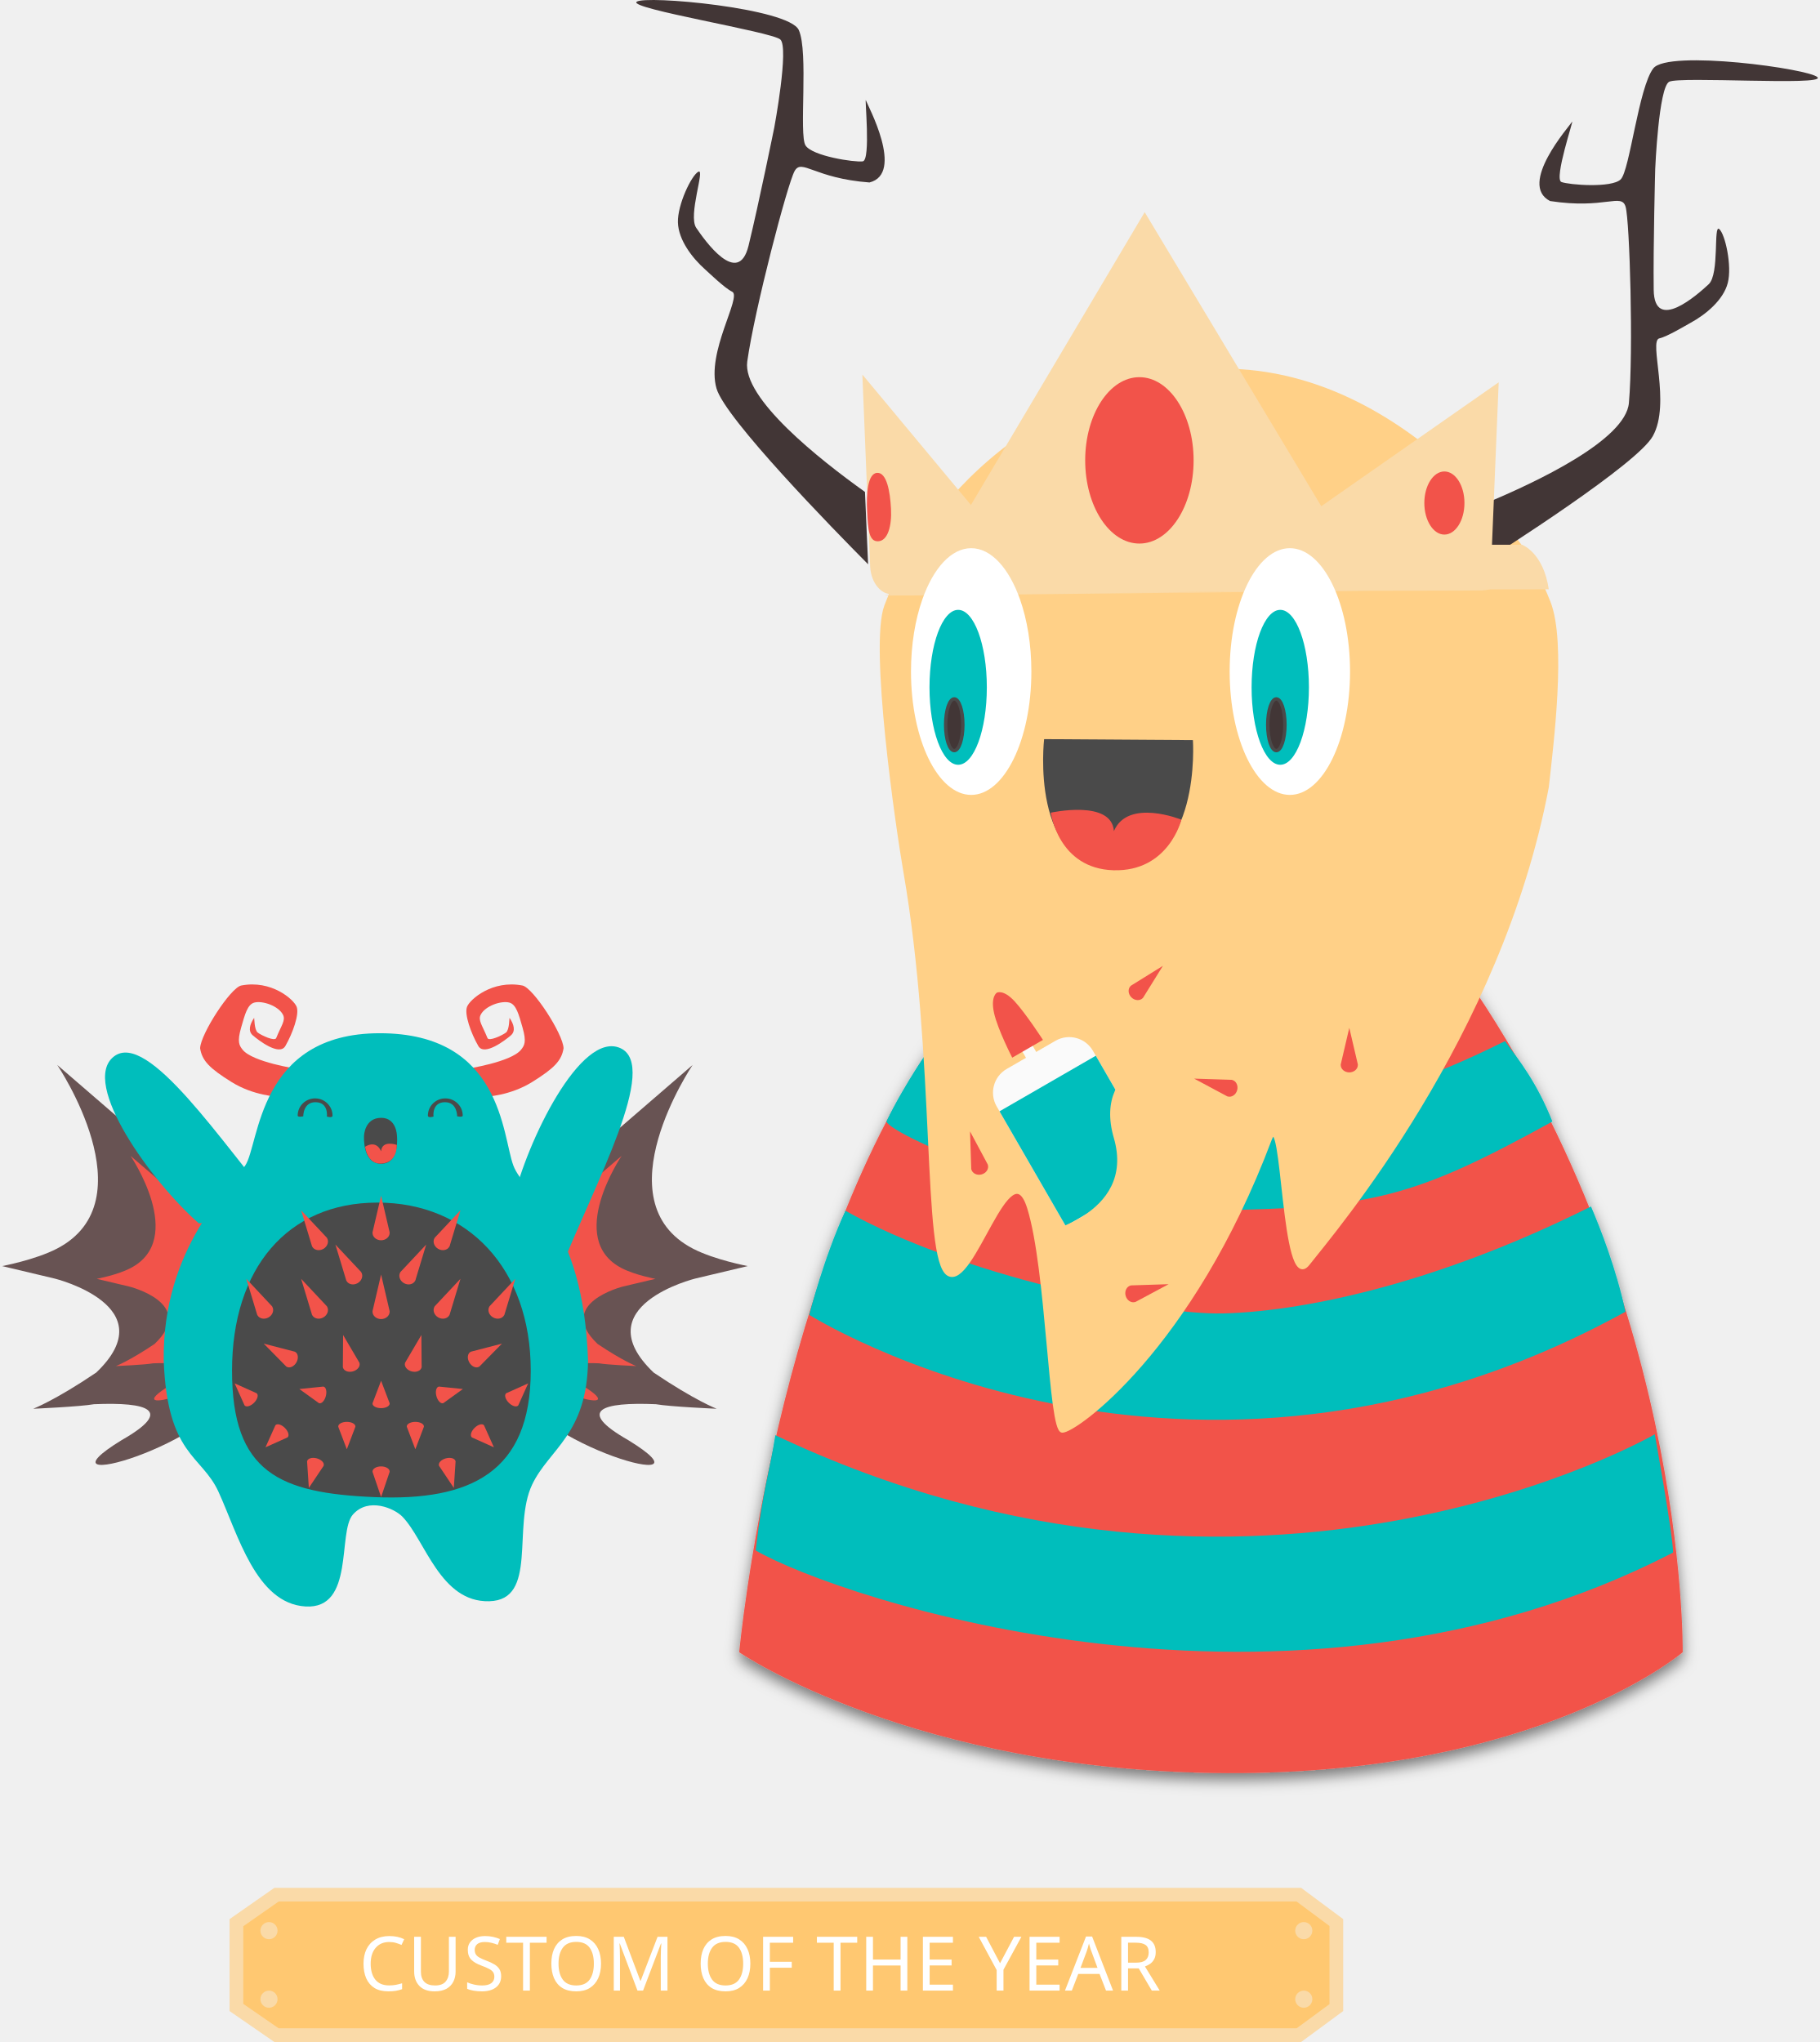
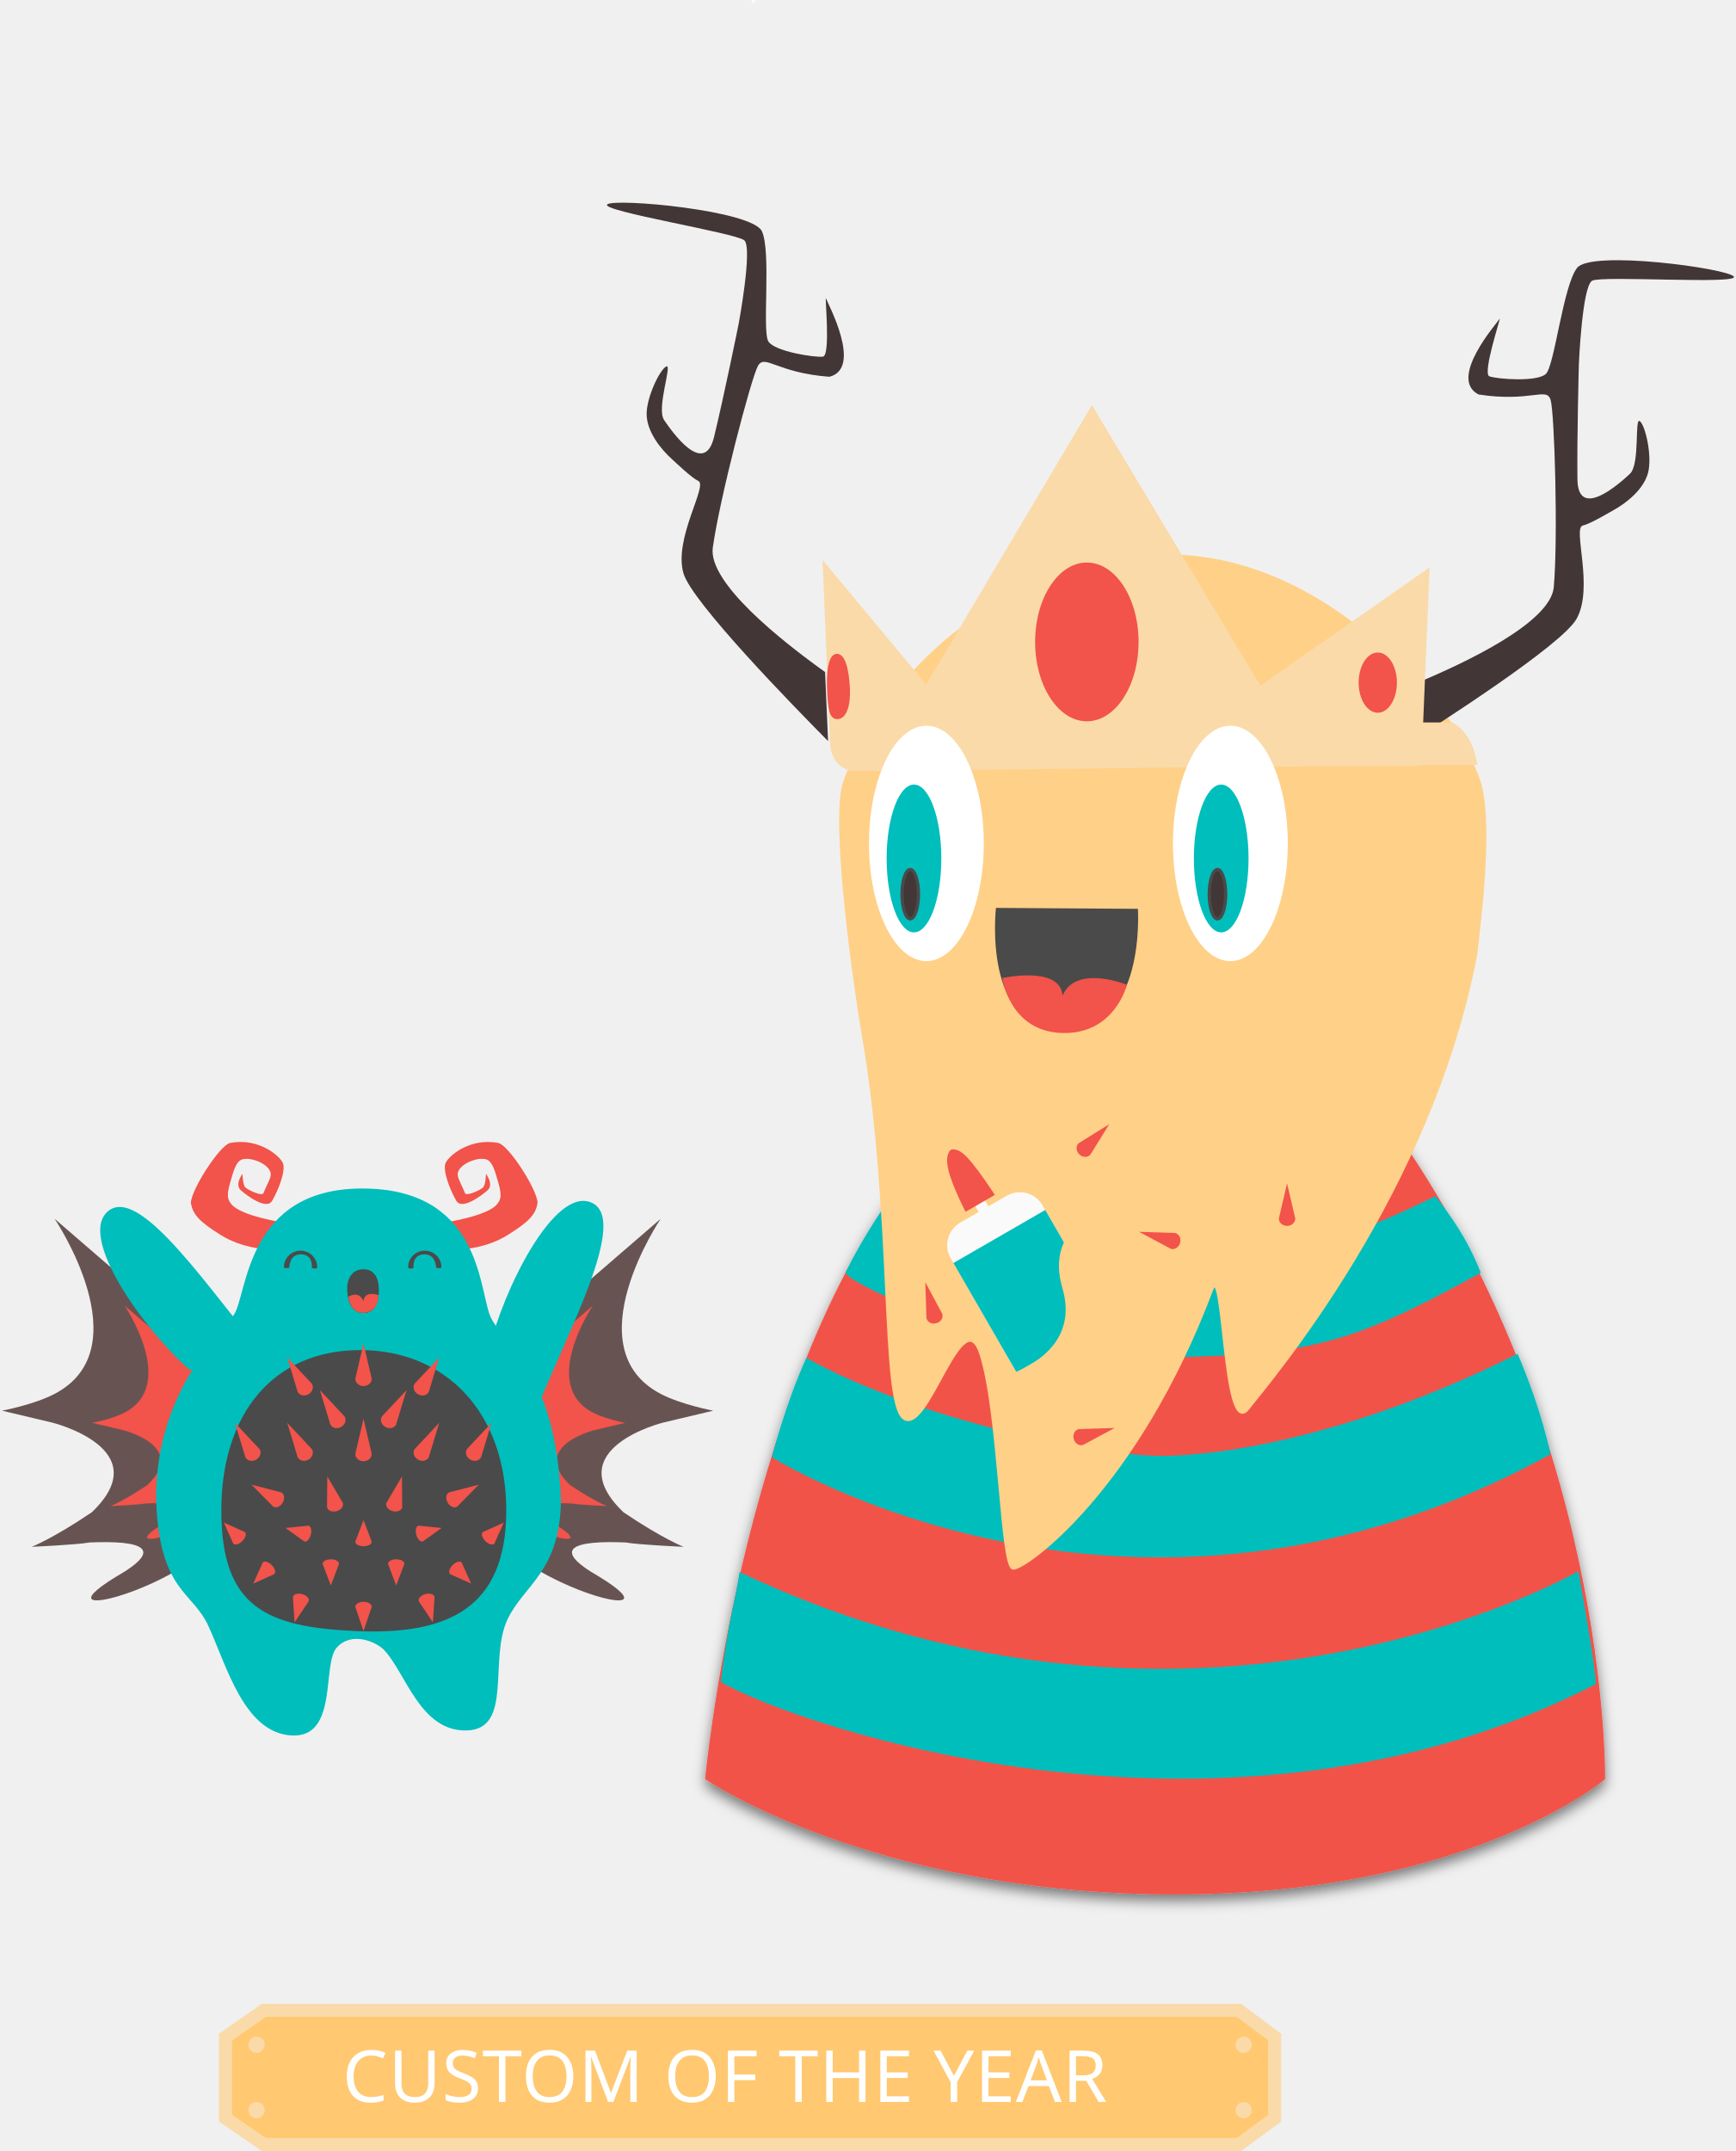
- <svg xmlns="http://www.w3.org/2000/svg" xmlns:xlink="http://www.w3.org/1999/xlink" width="531px" height="596px" viewBox="0 0 531 596" version="1.1">
+ <svg xmlns="http://www.w3.org/2000/svg" xmlns:xlink="http://www.w3.org/1999/xlink" width="531px" height="658px" viewBox="0 0 531 658" version="1.1">
  <defs>
    <polygon id="path-1" points="0 35.974 0 9.13 13.075 0 312.728 0 325 9.13 325 35.974 312.728 45 13.075 45" />
    <mask id="mask-2" maskContentUnits="userSpaceOnUse" maskUnits="objectBoundingBox" x="0" y="0" width="325" height="45" fill="white">
      <use xlink:href="#path-1" />
    </mask>
    <filter x="-50%" y="-50%" width="200%" height="200%" filterUnits="objectBoundingBox" id="filter-3">
      <feOffset dx="0" dy="2" in="SourceAlpha" result="shadowOffsetOuter1" />
      <feGaussianBlur stdDeviation="2" in="shadowOffsetOuter1" result="shadowBlurOuter1" />
      <feColorMatrix values="0 0 0 0 0   0 0 0 0 0   0 0 0 0 0  0 0 0 0.5 0" type="matrix" in="shadowBlurOuter1" result="shadowMatrixOuter1" />
      <feMerge>
        <feMergeNode in="shadowMatrixOuter1" />
        <feMergeNode in="SourceGraphic" />
      </feMerge>
    </filter>
  </defs>
  <g id="Characters" stroke="none" stroke-width="1" fill="none" fill-rule="evenodd">
    <g id="Custom" transform="translate(-4, 0)">
-       <g id="Plaque" transform="translate(71, 551)">
+       <g id="Plaque" transform="translate(71, 613)">
        <g id="Group" stroke-width="1" fill-rule="evenodd">
          <use id="Rectangle-28" stroke="#FADAA8" mask="url(#mask-2)" stroke-width="8" fill="#FFC871" xlink:href="#path-1" />
          <circle id="Oval-17" fill="#FADAA8" cx="313.5" cy="12.5" r="2.5" />
          <circle id="Oval-17" fill="#FADAA8" cx="313.5" cy="32.5" r="2.5" />
          <circle id="Oval-17" fill="#FADAA8" cx="11.5" cy="12.5" r="2.5" />
          <circle id="Oval-17" fill="#FADAA8" cx="11.5" cy="32.5" r="2.5" />
        </g>
        <text id="BREAK-THROUGH-ARTIST" font-family="RobotoSlab-Regular, Roboto Slab" font-size="22" font-weight="normal" letter-spacing="0.241" fill="#FFFFFF">
          <tspan x="37.742" y="30">CUSTOM OF THE YEAR</tspan>
        </text>
      </g>
-       <g id="t-Custom" transform="translate(0, 284)">
+       <g id="t-Custom" transform="translate(0, 346)">
        <path d="M145.655,76.861 L210.232,28.529 C210.232,28.529 180.706,66.242 206.62,82.032 C212.695,85.733 222.193,88.205 222.193,88.205 L206.62,90.774 C206.62,90.774 173.659,96.516 192.628,117.299 C204.094,126.268 210.232,129.114 210.232,129.114 C210.232,129.114 196.629,127.562 192.628,126.553 C177.051,124.794 169.096,126.609 183.843,136.444 C210.232,155.272 155.46,135.626 151.456,117.299 C147.451,98.972 171.469,79.819 171.469,79.819 L151.456,85.72 L145.655,76.861 Z" id="Path-2" fill="#685353" transform="translate(183.9239, 86.30866) rotate(-4) translate(-183.9239, -86.30866) " />
        <path d="M148.257,83.963 L187.913,54.414 C187.913,54.414 169.781,77.471 185.694,87.124 C189.424,89.387 195.257,90.899 195.257,90.899 L185.694,92.469 C185.694,92.469 165.454,95.98 177.102,108.686 C184.143,114.169 187.913,115.909 187.913,115.909 C187.913,115.909 179.559,114.96 177.102,114.343 C167.537,113.268 162.652,114.377 171.707,120.39 C187.913,131.901 154.278,119.89 151.819,108.686 C149.36,97.481 164.109,85.772 164.109,85.772 L151.819,89.379 L148.257,83.963 Z" id="Path-2" fill="#F2534A" transform="translate(171.7572, 89.73903) rotate(-4) translate(-171.7572, -89.73903) " />
        <path d="M4.655,76.861 L69.232,28.529 C69.232,28.529 39.706,66.242 65.62,82.032 C71.695,85.733 81.193,88.205 81.193,88.205 L65.62,90.774 C65.62,90.774 32.659,96.516 51.628,117.299 C63.094,126.268 69.232,129.114 69.232,129.114 C69.232,129.114 55.629,127.562 51.628,126.553 C36.051,124.794 28.096,126.609 42.843,136.444 C69.232,155.272 14.46,135.626 10.456,117.299 C6.451,98.972 30.469,79.819 30.469,79.819 L10.456,85.72 L4.655,76.861 Z" id="Path-2" fill="#685353" transform="translate(42.92393, 86.30866) scale(-1, 1) rotate(-4) translate(-42.92393, -86.30866) " />
        <path d="M32.257,83.963 L71.913,54.414 C71.913,54.414 53.781,77.471 69.694,87.124 C73.424,89.387 79.257,90.899 79.257,90.899 L69.694,92.469 C69.694,92.469 49.454,95.98 61.102,108.686 C68.143,114.169 71.913,115.909 71.913,115.909 C71.913,115.909 63.559,114.96 61.102,114.343 C51.537,113.268 46.652,114.377 55.707,120.39 C71.913,131.901 38.278,119.89 35.819,108.686 C33.36,97.481 48.109,85.772 48.109,85.772 L35.819,89.379 L32.257,83.963 Z" id="Path-2" fill="#F2534A" transform="translate(55.75719, 89.73903) scale(-1, 1) rotate(-4) translate(-55.75719, -89.73903) " />
        <g id="Group" transform="translate(51.71754, 0)">
          <path d="M41.034,24.174 C41.034,24.174 27.939,25.889 24.175,23.173 C22.898,22.252 22.008,21.433 22.005,17.163 C22.002,13.102 21.908,10.089 23.703,9.019 C25.803,7.766 30.707,8.012 32.69,10.106 C33.965,11.452 33.118,13.187 32.69,17.163 C32.69,18.369 28.282,17.655 27.054,17.163 C25.826,16.672 24.918,13.188 24.866,13.346 C24.175,15.463 24.134,17.551 25.949,18.369 C27.764,19.187 35.035,22.142 35.891,18.718 C36.929,14.562 37.313,8.612 35.891,6.78 C34.468,4.948 26.616,1.231 18.645,5.291 C15.829,6.762 11.149,22.154 12.158,26.195 C13.711,29.538 16.399,31.064 23.703,33.148 C31.007,35.233 37.835,33.539 37.835,33.539 L41.034,24.174 Z" id="Path-44" fill="#F2534A" transform="translate(26.52606, 18.82645) rotate(16) translate(-26.52606, -18.82645) " />
          <path d="M115.421,24.174 C115.421,24.174 102.326,25.889 98.562,23.173 C97.285,22.252 96.396,21.433 96.393,17.163 C96.39,13.102 96.296,10.089 98.09,9.019 C100.191,7.766 105.095,8.012 107.077,10.106 C108.353,11.452 107.505,13.187 107.077,17.163 C107.077,18.369 102.669,17.655 101.441,17.163 C100.213,16.672 99.305,13.188 99.254,13.346 C98.563,15.463 98.521,17.551 100.337,18.369 C102.152,19.187 109.422,22.142 110.278,18.718 C111.317,14.562 111.7,8.612 110.278,6.78 C108.856,4.948 101.004,1.231 93.033,5.291 C90.217,6.762 85.537,22.154 86.545,26.195 C88.098,29.538 90.787,31.064 98.09,33.148 C105.394,35.233 112.222,33.539 112.222,33.539 L115.421,24.174 Z" id="Path-44" fill="#F2534A" transform="translate(100.9134, 18.82645) scale(-1, 1) rotate(16) translate(-100.9134, -18.82645) " />
          <path d="M23.853,56.177 C28.056,49.929 27.407,17.569 63.122,17.569 C98.837,17.569 98.831,47.436 102.1,56.177 C105.369,64.917 122.496,72.363 123.9,113.086 C123.638,134.72 112.543,138.891 107.589,149.305 C101.721,161.638 109.376,182.984 95.064,183.355 C80.752,183.727 76.405,165.533 69.697,158.649 C67.408,156.3 59.826,152.881 55.273,158.053 C50.721,163.225 55.884,185.751 41.429,184.882 C26.973,184.013 21.739,163.811 16.025,151.363 C11.095,140.623 1.107,140.821 0.06,113.086 C-0.336,80.02 19.651,62.425 23.853,56.177 Z" id="Path-22" fill="#00BEBC" />
          <g id="Group-2" transform="translate(38.50443, 36.26109)">
            <path d="M40.294,5.632 C40.294,5.632 39.755,1.548 43.51,1.441 C47.265,1.334 47.195,5.548 47.195,5.548 C47.195,5.548 48.823,5.924 48.823,5.344 C48.823,2.574 46.547,0.328 43.738,0.328 C40.93,0.328 38.653,2.574 38.653,5.344 C38.653,6.156 40.294,5.632 40.294,5.632 Z" id="Oval-19" fill="#4A4A4A" />
            <path d="M2.294,5.632 C2.294,5.632 1.755,1.548 5.51,1.441 C9.265,1.334 9.195,5.548 9.195,5.548 C9.195,5.548 10.823,5.924 10.823,5.344 C10.823,2.574 8.547,0.328 5.738,0.328 C2.93,0.328 0.653,2.574 0.653,5.344 C0.653,6.156 2.294,5.632 2.294,5.632 Z" id="Oval-19" fill="#4A4A4A" transform="translate(5.738068, 3.063221) scale(-1, 1) translate(-5.738068, -3.063221) " />
            <path d="M20.017,11.249 C20.017,11.249 20.15,6 25.019,6 C29.537,5.996 29.623,11.186 29.623,11.186 C29.623,11.186 30.598,19.399 25.019,19.401 C19.44,19.403 20.017,11.249 20.017,11.249 Z" id="Path-5" fill="#4A4A4A" />
            <path d="M20.334,14.45 C20.334,14.45 23.469,12.22 24.998,15.769 C25.239,12.354 29.577,13.9 29.577,13.9 C29.577,13.9 29.859,19.153 24.998,19.358 C20.904,19.531 20.334,14.45 20.334,14.45 Z" id="Path-11" fill="#F2534A" />
          </g>
        </g>
        <path d="M113.378,152.968 C141.226,154.126 158.896,145.785 158.896,116.049 C158.896,86.313 140.534,67 114.171,67 C87.808,67 71.718,86.298 71.718,116.034 C71.718,145.77 85.53,151.809 113.378,152.968 Z" id="Oval-27" fill="#4A4A4A" />
        <path d="M169.455,95.152 C182.05,95.152 178.767,55.998 179.809,29.035 C174.196,1.079 174.758,36.2 169.455,36.39 C164.337,36.573 165.004,37.915 159.031,41.515 C155.605,59.316 156.86,95.152 169.455,95.152 Z" id="Oval-28" fill="#00BEBC" transform="translate(168.5999, 56.69283) scale(-1, 1) rotate(156) translate(-168.5999, -56.69283) " />
        <path d="M59.128,87.986 C71.723,87.986 68.439,48.833 69.481,21.87 C67.644,12.719 65.233,20.371 64.297,21.3 C62.373,23.209 62.695,29.097 59.128,29.225 C54.009,29.408 54.677,30.75 48.703,34.349 C45.277,52.151 46.533,87.986 59.128,87.986 Z" id="Oval-28" fill="#00BEBC" transform="translate(58.27233, 52.70388) scale(-1, 1) rotate(-142) translate(-58.27233, -52.70388) " />
        <path d="M95.289,141.495 L92.914,148.477 C92.854,148.586 92.814,148.7 92.798,148.818 L92.789,148.843 C92.791,148.876 92.789,148.909 92.789,148.943 C92.789,149.765 93.908,150.432 95.289,150.432 C96.67,150.432 97.789,149.765 97.789,148.943 C97.789,148.909 97.787,148.876 97.783,148.843 C97.764,148.7 97.724,148.586 97.664,148.477 L95.289,141.495 Z" id="Combined-Shape" fill="#F2534A" transform="translate(95.28896, 145.9635) scale(1, -1) rotate(-15) translate(-95.28896, -145.9635) " />
        <path d="M117.593,150.982 L115.218,144 L112.842,150.982 C112.782,151.091 112.743,151.205 112.726,151.323 L112.718,151.349 L112.723,151.349 C112.719,151.381 112.718,151.415 112.718,151.448 C112.718,152.271 113.837,152.938 115.218,152.938 C116.598,152.938 117.718,152.271 117.718,151.448 C117.718,151.415 117.716,151.381 117.712,151.349 L117.718,151.349 L117.709,151.323 C117.692,151.205 117.653,151.091 117.593,150.982 L117.593,150.982 Z" id="Combined-Shape" fill="#F2534A" transform="translate(115.2175, 148.4688) scale(1, -1) translate(-115.2175, -148.4688) " />
        <path d="M137.664,148.477 L135.289,141.495 L132.914,148.477 C132.854,148.586 132.814,148.7 132.798,148.818 L132.789,148.843 L132.794,148.843 C132.791,148.876 132.789,148.909 132.789,148.943 C132.789,149.765 133.908,150.432 135.289,150.432 C136.67,150.432 137.789,149.765 137.789,148.943 C137.789,148.909 137.787,148.876 137.783,148.843 L137.789,148.843 L137.78,148.818 C137.764,148.7 137.724,148.586 137.664,148.477 L137.664,148.477 Z" id="Combined-Shape" fill="#F2534A" transform="translate(135.289, 145.9635) scale(1, -1) rotate(-345) translate(-135.289, -145.9635) " />
        <path d="M97.508,78.535 L95.133,68.379 L92.757,78.535 C92.697,78.693 92.658,78.859 92.641,79.031 L92.633,79.068 L92.638,79.068 C92.634,79.116 92.633,79.164 92.633,79.212 C92.633,80.409 93.752,81.379 95.133,81.379 C96.513,81.379 97.633,80.409 97.633,79.212 C97.633,79.164 97.631,79.116 97.627,79.068 L97.633,79.068 L97.624,79.031 C97.608,78.859 97.568,78.693 97.508,78.535 L97.508,78.535 Z" id="Combined-Shape" fill="#F2534A" transform="translate(95.13261, 74.87917) rotate(-30) translate(-95.13261, -74.87917) " />
        <path d="M117.593,75.156 L115.218,65 L112.842,75.156 C112.782,75.314 112.743,75.48 112.726,75.652 L112.718,75.689 L112.723,75.689 C112.719,75.737 112.718,75.785 112.718,75.833 C112.718,77.03 113.837,78 115.218,78 C116.598,78 117.718,77.03 117.718,75.833 C117.718,75.785 117.716,75.737 117.712,75.689 L117.718,75.689 L117.709,75.652 C117.692,75.48 117.653,75.314 117.593,75.156 L117.593,75.156 Z" id="Combined-Shape" fill="#F2534A" />
        <path d="M137.508,78.535 L135.133,68.379 L132.757,78.535 C132.697,78.693 132.658,78.859 132.641,79.031 L132.633,79.068 L132.638,79.068 C132.634,79.116 132.633,79.164 132.633,79.212 C132.633,80.409 133.752,81.379 135.133,81.379 C136.513,81.379 137.633,80.409 137.633,79.212 C137.633,79.164 137.631,79.116 137.627,79.068 L137.633,79.068 L137.624,79.031 C137.608,78.859 137.568,78.693 137.508,78.535 L137.508,78.535 Z" id="Combined-Shape" fill="#F2534A" transform="translate(135.1326, 74.87917) rotate(-330) translate(-135.1326, -74.87917) " />
        <path d="M125.133,78.379 L122.757,88.535 C122.697,88.693 122.658,88.859 122.641,89.031 L122.633,89.068 C122.634,89.116 122.633,89.164 122.633,89.212 C122.633,90.409 123.752,91.379 125.133,91.379 C126.513,91.379 127.633,90.409 127.633,89.212 C127.633,89.164 127.631,89.116 127.627,89.068 C127.608,88.859 127.568,88.693 127.508,88.535 L125.133,78.379 Z" id="Combined-Shape" fill="#F2534A" transform="translate(125.1326, 84.87917) rotate(-330) translate(-125.1326, -84.87917) " />
        <path d="M107.508,88.535 L105.133,78.379 L102.757,88.535 C102.697,88.693 102.658,88.859 102.641,89.031 L102.633,89.068 L102.638,89.068 C102.634,89.116 102.633,89.164 102.633,89.212 C102.633,90.409 103.752,91.379 105.133,91.379 C106.513,91.379 107.633,90.409 107.633,89.212 C107.633,89.164 107.631,89.116 107.627,89.068 L107.633,89.068 L107.624,89.031 C107.608,88.859 107.568,88.693 107.508,88.535 L107.508,88.535 Z" id="Combined-Shape" fill="#F2534A" transform="translate(105.1326, 84.87917) rotate(-30) translate(-105.1326, -84.87917) " />
        <path d="M148.106,114.008 L145.731,105.415 L143.355,114.008 C143.295,114.142 143.256,114.283 143.239,114.428 L143.231,114.46 L143.236,114.46 C143.233,114.5 143.231,114.541 143.231,114.582 C143.231,115.594 144.35,116.415 145.731,116.415 C147.111,116.415 148.231,115.594 148.231,114.582 C148.231,114.541 148.229,114.5 148.225,114.46 L148.231,114.46 L148.222,114.428 C148.206,114.283 148.166,114.142 148.106,114.008 L148.106,114.008 Z" id="Combined-Shape" fill="#F2534A" transform="translate(145.7307, 110.9151) rotate(-300) translate(-145.7307, -110.9151) " />
        <path d="M125.556,105.46 L123.181,114.053 C123.121,114.187 123.081,114.327 123.064,114.473 L123.056,114.504 C123.058,114.544 123.056,114.585 123.056,114.626 C123.056,115.639 124.175,116.46 125.556,116.46 C126.937,116.46 128.056,115.639 128.056,114.626 C128.056,114.585 128.054,114.544 128.05,114.504 C128.031,114.327 127.991,114.187 127.931,114.053 L125.556,105.46 Z" id="Combined-Shape" fill="#F2534A" transform="translate(125.5559, 110.9596) rotate(-345) translate(-125.5559, -110.9596) " />
        <path d="M107.931,114.053 L105.556,105.46 L103.181,114.053 C103.121,114.187 103.081,114.327 103.064,114.473 L103.056,114.504 L103.061,114.504 C103.058,114.544 103.056,114.585 103.056,114.626 C103.056,115.639 104.175,116.46 105.556,116.46 C106.937,116.46 108.056,115.639 108.056,114.626 C108.056,114.585 108.054,114.544 108.05,114.504 L108.056,114.504 L108.047,114.473 C108.031,114.327 107.991,114.187 107.931,114.053 L107.931,114.053 Z" id="Combined-Shape" fill="#F2534A" transform="translate(105.5559, 110.9596) rotate(-15) translate(-105.5559, -110.9596) " />
        <path d="M88.106,114.008 L85.731,105.415 L83.355,114.008 C83.295,114.142 83.256,114.283 83.239,114.428 L83.231,114.46 L83.236,114.46 C83.233,114.5 83.231,114.541 83.231,114.582 C83.231,115.594 84.35,116.415 85.731,116.415 C87.111,116.415 88.231,115.594 88.231,114.582 C88.231,114.541 88.229,114.5 88.225,114.46 L88.231,114.46 L88.222,114.428 C88.206,114.283 88.166,114.142 88.106,114.008 L88.106,114.008 Z" id="Combined-Shape" fill="#F2534A" transform="translate(85.73068, 110.9151) rotate(-60) translate(-85.73068, -110.9151) " />
        <path d="M157.689,124.846 L155.314,118.596 L152.938,124.846 C152.878,124.943 152.839,125.045 152.822,125.151 L152.814,125.174 L152.819,125.174 C152.816,125.203 152.814,125.233 152.814,125.263 C152.814,125.999 153.933,126.596 155.314,126.596 C156.694,126.596 157.814,125.999 157.814,125.263 C157.814,125.233 157.812,125.203 157.808,125.174 L157.814,125.174 L157.805,125.151 C157.789,125.045 157.749,124.943 157.689,124.846 L157.689,124.846 Z" id="Combined-Shape" fill="#F2534A" transform="translate(155.3137, 122.5962) rotate(-315) translate(-155.3137, -122.5962) " />
        <path d="M137.604,124.7 L135.228,118.45 L132.853,124.7 C132.793,124.797 132.753,124.899 132.737,125.005 L132.728,125.028 L132.734,125.028 C132.73,125.057 132.728,125.087 132.728,125.117 C132.728,125.853 133.848,126.45 135.228,126.45 C136.609,126.45 137.728,125.853 137.728,125.117 C137.728,125.087 137.726,125.057 137.723,125.028 L137.728,125.028 L137.72,125.005 C137.703,124.899 137.664,124.797 137.604,124.7 L137.604,124.7 Z" id="Combined-Shape" fill="#F2534A" transform="translate(135.2283, 122.4501) rotate(-285) translate(-135.2283, -122.4501) " />
        <path d="M117.593,125.25 L115.218,119 L112.842,125.25 C112.782,125.347 112.743,125.449 112.726,125.555 L112.718,125.578 L112.723,125.578 C112.719,125.607 112.718,125.637 112.718,125.667 C112.718,126.403 113.837,127 115.218,127 C116.598,127 117.718,126.403 117.718,125.667 C117.718,125.637 117.716,125.607 117.712,125.578 L117.718,125.578 L117.709,125.555 C117.692,125.449 117.653,125.347 117.593,125.25 L117.593,125.25 Z" id="Combined-Shape" fill="#F2534A" />
        <path d="M97.604,124.7 L95.228,118.45 L92.853,124.7 C92.793,124.797 92.753,124.899 92.737,125.005 L92.728,125.028 L92.734,125.028 C92.73,125.057 92.728,125.087 92.728,125.117 C92.728,125.853 93.848,126.45 95.228,126.45 C96.609,126.45 97.728,125.853 97.728,125.117 C97.728,125.087 97.726,125.057 97.723,125.028 L97.728,125.028 L97.72,125.005 C97.703,124.899 97.664,124.797 97.604,124.7 L97.604,124.7 Z" id="Combined-Shape" fill="#F2534A" transform="translate(95.2283, 122.4501) rotate(-75) translate(-95.2283, -122.4501) " />
        <path d="M77.689,124.846 L75.314,118.596 L72.938,124.846 C72.878,124.943 72.839,125.045 72.822,125.151 L72.814,125.174 L72.819,125.174 C72.816,125.203 72.814,125.233 72.814,125.263 C72.814,125.999 73.933,126.596 75.314,126.596 C76.694,126.596 77.814,125.999 77.814,125.263 C77.814,125.233 77.812,125.203 77.808,125.174 L77.814,125.174 L77.805,125.151 C77.789,125.045 77.749,124.943 77.689,124.846 L77.689,124.846 Z" id="Combined-Shape" fill="#F2534A" transform="translate(75.31374, 122.5962) rotate(-45) translate(-75.31374, -122.5962) " />
        <path d="M127.593,137.25 L125.218,131 L122.842,137.25 C122.782,137.347 122.743,137.449 122.726,137.555 L122.718,137.578 L122.723,137.578 C122.719,137.607 122.718,137.637 122.718,137.667 C122.718,138.403 123.837,139 125.218,139 C126.598,139 127.718,138.403 127.718,137.667 C127.718,137.637 127.716,137.607 127.712,137.578 L127.718,137.578 L127.709,137.555 C127.692,137.449 127.653,137.347 127.593,137.25 L127.593,137.25 Z" id="Combined-Shape" fill="#F2534A" transform="translate(125.2175, 135) scale(1, -1) translate(-125.2175, -135) " />
        <path d="M147.689,137.846 L145.314,131.596 L142.938,137.846 C142.878,137.943 142.839,138.045 142.822,138.151 L142.814,138.174 L142.819,138.174 C142.816,138.203 142.814,138.233 142.814,138.263 C142.814,138.999 143.933,139.596 145.314,139.596 C146.694,139.596 147.814,138.999 147.814,138.263 C147.814,138.233 147.812,138.203 147.808,138.174 L147.814,138.174 L147.805,138.151 C147.789,138.045 147.749,137.943 147.689,137.846 L147.689,137.846 Z" id="Combined-Shape" fill="#F2534A" transform="translate(145.3137, 135.5962) scale(1, -1) rotate(-315) translate(-145.3137, -135.5962) " />
        <path d="M107.593,137.25 L105.218,131 L102.842,137.25 C102.782,137.347 102.743,137.449 102.726,137.555 L102.718,137.578 L102.723,137.578 C102.719,137.607 102.718,137.637 102.718,137.667 C102.718,138.403 103.837,139 105.218,139 C106.598,139 107.718,138.403 107.718,137.667 C107.718,137.637 107.716,137.607 107.712,137.578 L107.718,137.578 L107.709,137.555 C107.692,137.449 107.653,137.347 107.593,137.25 L107.593,137.25 Z" id="Combined-Shape" fill="#F2534A" transform="translate(105.2175, 135) scale(1, -1) translate(-105.2175, -135) " />
        <path d="M86.689,137.846 L84.314,131.596 L81.938,137.846 C81.878,137.943 81.839,138.045 81.822,138.151 L81.814,138.174 L81.819,138.174 C81.816,138.203 81.814,138.233 81.814,138.263 C81.814,138.999 82.933,139.596 84.314,139.596 C85.694,139.596 86.814,138.999 86.814,138.263 C86.814,138.233 86.812,138.203 86.808,138.174 L86.814,138.174 L86.805,138.151 C86.789,138.045 86.749,137.943 86.689,137.846 L86.689,137.846 Z" id="Combined-Shape" fill="#F2534A" transform="translate(84.31374, 135.5962) scale(1, -1) rotate(-45) translate(-84.31374, -135.5962) " />
        <path d="M117.593,98.156 L115.218,88 L112.842,98.156 C112.782,98.314 112.743,98.48 112.726,98.652 L112.718,98.689 L112.723,98.689 C112.719,98.737 112.718,98.785 112.718,98.833 C112.718,100.03 113.837,101 115.218,101 C116.598,101 117.718,100.03 117.718,98.833 C117.718,98.785 117.716,98.737 117.712,98.689 L117.718,98.689 L117.709,98.652 C117.692,98.48 117.653,98.314 117.593,98.156 L117.593,98.156 Z" id="Combined-Shape" fill="#F2534A" />
        <path d="M137.508,98.535 L135.133,88.379 L132.757,98.535 C132.697,98.693 132.658,98.859 132.641,99.031 L132.633,99.068 L132.638,99.068 C132.634,99.116 132.633,99.164 132.633,99.212 C132.633,100.409 133.752,101.379 135.133,101.379 C136.513,101.379 137.633,100.409 137.633,99.212 C137.633,99.164 137.631,99.116 137.627,99.068 L137.633,99.068 L137.624,99.031 C137.608,98.859 137.568,98.693 137.508,98.535 L137.508,98.535 Z" id="Combined-Shape" fill="#F2534A" transform="translate(135.1326, 94.87917) rotate(-330) translate(-135.1326, -94.87917) " />
        <path d="M153.508,98.535 L151.133,88.379 L148.757,98.535 C148.697,98.693 148.658,98.859 148.641,99.031 L148.633,99.068 L148.638,99.068 C148.634,99.116 148.633,99.164 148.633,99.212 C148.633,100.409 149.752,101.379 151.133,101.379 C152.513,101.379 153.633,100.409 153.633,99.212 C153.633,99.164 153.631,99.116 153.627,99.068 L153.633,99.068 L153.624,99.031 C153.608,98.859 153.568,98.693 153.508,98.535 L153.508,98.535 Z" id="Combined-Shape" fill="#F2534A" transform="translate(151.1326, 94.87917) rotate(-330) translate(-151.1326, -94.87917) " />
        <path d="M97.508,98.535 L95.133,88.379 L92.757,98.535 C92.697,98.693 92.658,98.859 92.641,99.031 L92.633,99.068 L92.638,99.068 C92.634,99.116 92.633,99.164 92.633,99.212 C92.633,100.409 93.752,101.379 95.133,101.379 C96.513,101.379 97.633,100.409 97.633,99.212 C97.633,99.164 97.631,99.116 97.627,99.068 L97.633,99.068 L97.624,99.031 C97.608,98.859 97.568,98.693 97.508,98.535 L97.508,98.535 Z" id="Combined-Shape" fill="#F2534A" transform="translate(95.13261, 94.87917) rotate(-30) translate(-95.13261, -94.87917) " />
        <path d="M81.508,98.535 L79.133,88.379 L76.757,98.535 C76.697,98.693 76.658,98.859 76.641,99.031 L76.633,99.068 L76.638,99.068 C76.634,99.116 76.633,99.164 76.633,99.212 C76.633,100.409 77.752,101.379 79.133,101.379 C80.513,101.379 81.633,100.409 81.633,99.212 C81.633,99.164 81.631,99.116 81.627,99.068 L81.633,99.068 L81.624,99.031 C81.608,98.859 81.568,98.693 81.508,98.535 L81.508,98.535 Z" id="Combined-Shape" fill="#F2534A" transform="translate(79.13261, 94.87917) rotate(-30) translate(-79.13261, -94.87917) " />
      </g>
-       <g transform="translate(362, 259.5) scale(-1, 1) translate(-362, -259.5) translate(189, 0)">
+       <g transform="translate(362, 321.5) scale(-1, 1) translate(-362, -321.5) translate(189, 62)">
        <g id="Striped-Shirt" filter="url(#filter-3)" transform="translate(39.80004, 275.1634)">
          <path d="M69.884,0.989 C-1.509,96.784 0.117,207.078 0.117,207.078 C0.117,207.078 41.873,242.767 133.22,242.349 C224.568,241.93 275.471,207.078 275.471,207.078 C275.471,207.078 264.729,91.42 215.883,25.249" id="Path-5" fill="#F2534A" />
          <path d="M26.873,76.975 C74.607,100.865 113.488,107.707 134.244,108.186 C155,108.666 210.938,97.1 244.475,78.212 C250.791,91.878 255.041,108.595 255.041,108.595 C255.041,108.595 144.701,178.145 16.81,107.689 C19.508,95.152 24.167,83.276 26.873,76.975 Z" id="Path-45" fill="#00BEBC" />
          <path d="M51.974,28.706 C99.708,52.596 120.055,47.663 138.416,49.056 C156.778,50.448 219.354,30.065 219.354,30.065 C219.354,30.065 226.959,40.708 232.421,51.955 C234.444,54.407 183.043,78.874 136.882,78.106 C90.722,77.338 78.537,74.435 38.138,52.179 C42.712,40.655 47.943,34.174 51.974,28.706 Z" id="Path-45" fill="#00BEBC" />
          <path d="M8.268,143.469 C8.268,143.469 3.03,172.37 2.91,177.969 C114.967,236.006 246.658,191.259 270.661,177.367 C268.548,159.043 266.545,154.311 264.935,143.724 C124.074,210.522 8.268,143.469 8.268,143.469 Z" id="Path-46" fill="#00BEBC" />
        </g>
        <path d="M80.78,171.52 C80.152,172.923 79.554,174.343 78.987,175.779 C74.328,187.584 78.127,217.277 79.478,229.65 C93.224,302.565 141.761,359.353 149.25,368.884 C156.738,378.414 156.323,321.878 160.35,332.579 C183.362,393.731 217.396,417.889 220.996,417.661 C224.596,417.433 225.105,370.533 230.745,352.498 C236.384,334.462 247.029,376.318 254.271,371.886 C261.512,367.455 257.3,309.456 266.899,254.143 C269.104,241.434 276.814,188.386 272.427,176.884 C271.902,175.508 271.349,174.146 270.768,172.799 C270.768,172.799 250.565,120.734 188.701,109.445 C126.838,98.156 85.612,161.832 85.612,161.832" id="Beard" stroke="#FFD087" fill="#FFD087" />
        <path d="M278.562,143.58 C291.852,134.087 314.421,116.242 312.917,105.501 C310.793,90.338 301.195,53.693 299.102,49.933 C297.01,46.173 293.414,52.047 277.25,53.256 C266.899,50.666 277.874,30.596 278.293,29.282 C278.713,27.968 276.798,46.778 279.216,47.097 C281.629,47.416 293.922,45.564 295.909,42.456 C297.895,39.348 294.968,15.139 297.887,8.753 C300.806,2.367 342.772,-1.46 345.207,0.527 C347.643,2.513 305.901,9.24 303.278,11.516 C300.656,13.793 305.034,37.221 305.034,37.221 C305.034,37.221 309.532,59.391 312.544,71.712 C315.556,84.034 325.371,70.102 327.814,66.495 C330.258,62.887 325.155,49.08 327.175,50.113 C329.195,51.147 333.294,59.745 333.154,64.894 C333.015,70.042 328.974,75.307 325.192,78.662 C324.108,79.623 319.445,84.146 317.33,85.139 C314.366,86.531 324.99,102.827 321.885,113.403 C319.293,122.229 287.949,154.32 277.649,164.697" id="Right-Antler" fill="#423636" />
        <path d="M23.657,155.414 C36.947,145.921 59.516,128.077 58.012,117.335 C55.888,102.172 46.29,65.527 44.197,61.767 C42.105,58.007 38.509,63.882 22.345,65.09 C11.994,62.5 22.969,42.431 23.389,41.117 C23.808,39.803 21.893,58.612 24.312,58.931 C26.724,59.25 39.017,57.398 41.004,54.29 C42.99,51.182 40.063,26.974 42.982,20.587 C45.901,14.201 87.867,10.375 90.303,12.361 C92.738,14.347 50.996,21.074 48.373,23.351 C45.751,25.627 50.129,49.056 50.129,49.056 C50.129,49.056 54.627,71.225 57.639,83.547 C60.651,95.868 70.466,81.936 72.909,78.329 C75.353,74.722 70.25,60.914 72.27,61.948 C74.29,62.981 78.389,71.579 78.249,76.728 C78.11,81.876 74.069,87.141 70.287,90.496 C69.203,91.457 64.54,95.981 62.425,96.974 C59.461,98.365 70.085,114.661 66.98,125.237 C64.388,134.063 33.044,166.155 22.744,176.531" id="Right-Antler" fill="#423636" transform="translate(54.15989, 94.18255) scale(-1, 1) rotate(13) translate(-54.15989, -94.18255) " />
        <path d="M86.805,159 L100,159 L100,172 C100,172 87.073,172.055 79,172 C80.595,161.206 86.805,159 86.805,159 Z" id="Rectangle-5" fill="#FADAA8" />
        <g id="Crown" transform="translate(93, 61)">
          <path d="M38.224,111.429 C23.026,111.4 11.02,111.412 5.212,111.321 C-0.766,110.883 -0.681,106.513 2.234,104.805 C2.294,104.676 2.498,104.554 2.841,104.44 L0.613,50.575 L52.395,86.746 L103.928,0.923 L154.639,86.385 L186.323,48.323 L184.082,103.519 C184.089,108.883 181.098,111.89 178.852,112.287 C175.784,112.829 186.941,112.862 170.531,112.8 M140.288,112.452 C124.729,112.263 110.863,112.111 100.933,111.938 C89.167,111.732 77.247,111.61 65.94,111.537" fill="#FADAA8" />
          <path d="M182.214,96.958 C185.002,96.958 185,93.194 185,88.107 C185,83.02 184.278,77 181.49,77 C178.702,77 178,82.569 178,87.656 C178,92.743 179.426,96.958 182.214,96.958 Z" id="Oval-9" fill="#F2534A" transform="translate(181.5, 86.9788) rotate(3) translate(-181.5, -86.9788) " />
          <ellipse id="Oval-9" fill="#F2534A" cx="105.474" cy="73.368" rx="15.821" ry="24.282" />
          <ellipse id="Oval-9" fill="#F2534A" cx="16.464" cy="85.817" rx="5.855" ry="9.211" />
        </g>
        <path d="M182.857,216.016 L226.279,215.73 C226.279,215.73 230.684,253.366 205.465,253.375 C180.247,253.384 182.857,216.016 182.857,216.016 Z" id="Path-5" fill="#4A4A4A" />
        <path d="M186.217,239.244 C186.217,239.244 201.8,232.895 205.913,242.572 C206.562,233.258 224.334,237.199 224.334,237.199 C224.334,237.199 222.18,253.528 206.04,254 C189.9,254.472 186.217,239.244 186.217,239.244 Z" id="Path-11" fill="#F2534A" />
        <ellipse id="Oval-3" fill="#FFFFFF" cx="154.566" cy="196.005" rx="17.566" ry="36.005" />
        <ellipse id="Oval-5" fill="#00BEBC" cx="157.365" cy="200.608" rx="8.365" ry="22.608" />
        <path d="M247.566,232.01 C257.268,232.01 265.133,215.89 265.133,196.005 C265.133,188.128 263.899,180.842 261.805,174.915 C258.614,165.879 253.425,160 247.566,160 C241.715,160 236.532,165.864 233.339,174.881 C231.239,180.814 230,188.113 230,196.005 C230,215.89 237.865,232.01 247.566,232.01 Z" id="Oval-3" fill="#FFFFFF" />
        <ellipse id="Oval-5" fill="#00BEBC" cx="251.365" cy="200.608" rx="8.365" ry="22.608" />
        <ellipse id="Oval-6" stroke="#4A4A4A" fill="#423636" cx="252.509" cy="211.536" rx="2.509" ry="7.536" />
        <ellipse id="Oval-6" stroke="#4A4A4A" fill="#423636" cx="158.509" cy="211.536" rx="2.509" ry="7.536" />
        <path d="M139.593,310.156 L137.218,300 L134.842,310.156 C134.782,310.314 134.743,310.48 134.726,310.652 L134.718,310.689 L134.723,310.689 C134.719,310.737 134.718,310.785 134.718,310.833 C134.718,312.03 135.837,313 137.218,313 C138.598,313 139.718,312.03 139.718,310.833 C139.718,310.785 139.716,310.737 139.712,310.689 L139.718,310.689 L139.709,310.652 C139.692,310.48 139.653,310.314 139.593,310.156 L139.593,310.156 Z" id="Combined-Shape" fill="#F2534A" />
        <path d="M248.593,340.156 L246.218,330 L243.842,340.156 C243.782,340.314 243.743,340.48 243.726,340.652 L243.718,340.689 L243.723,340.689 C243.719,340.737 243.718,340.785 243.718,340.833 C243.718,342.03 244.837,343 246.218,343 C247.598,343 248.718,342.03 248.718,340.833 C248.718,340.785 248.716,340.737 248.712,340.689 L248.718,340.689 L248.709,340.652 C248.692,340.48 248.653,340.314 248.593,340.156 L248.593,340.156 Z" id="Combined-Shape" fill="#F2534A" transform="translate(246.2175, 336.5) rotate(-345) translate(-246.2175, -336.5) " />
        <path d="M198.593,380.156 L196.218,370 L193.842,380.156 C193.782,380.314 193.743,380.48 193.726,380.652 L193.718,380.689 L193.723,380.689 C193.719,380.737 193.718,380.785 193.718,380.833 C193.718,382.03 194.837,383 196.218,383 C197.598,383 198.718,382.03 198.718,380.833 C198.718,380.785 198.716,380.737 198.712,380.689 L198.718,380.689 L198.709,380.652 C198.692,380.48 198.653,380.314 198.593,380.156 L198.593,380.156 Z" id="Combined-Shape" fill="#F2534A" transform="translate(196.2175, 376.5) rotate(-75) translate(-196.2175, -376.5) " />
        <g id="Group-4" transform="translate(221.1771, 323.864) rotate(-330) translate(-221.1771, -323.864) translate(204.6771, 284.864)">
          <rect id="Rectangle-6" fill="#FAFAFA" x="2.27373675e-13" y="20.708" width="32.442" height="57.292" rx="8" />
          <rect id="Rectangle-6" fill="#00BEBC" x="3.97903932e-13" y="30.372" width="32.442" height="38.655" />
          <rect id="Rectangle-10" fill="#FAFAFA" x="14.496" y="13.115" width="3.451" height="8.973" />
          <path d="M12.581,4.737 C13.655,1.47997231e-09 15.804,1.13686838e-13 15.804,1.13686838e-13 C15.804,1.13686838e-13 17.996,-6.19590442e-10 19.48,4.737 C20.964,9.475 21.398,18.66 21.398,18.66 L11.044,18.66 C11.044,18.66 11.507,9.475 12.581,4.737 Z" id="Rectangle-7" fill="#F2534A" />
        </g>
        <path d="M185.983,306 C185.983,306 212.604,309.217 205.936,332.132 C199.268,355.047 228.672,360.381 228.672,360.381 L189.657,368.207 L172,332.605 L185.983,306 Z" id="Path-3" fill="#FFD087" />
        <path d="M178.593,320.156 L176.218,310 L173.842,320.156 C173.782,320.314 173.743,320.48 173.726,320.652 L173.718,320.689 L173.723,320.689 C173.719,320.737 173.718,320.785 173.718,320.833 C173.718,322.03 174.837,323 176.218,323 C177.598,323 178.718,322.03 178.718,320.833 C178.718,320.785 178.716,320.737 178.712,320.689 L178.718,320.689 L178.709,320.652 C178.692,320.48 178.653,320.314 178.593,320.156 L178.593,320.156 Z" id="Combined-Shape" fill="#F2534A" transform="translate(176.2175, 316.5) rotate(-285) translate(-176.2175, -316.5) " />
        <path d="M198.593,290.156 L196.218,280 L193.842,290.156 C193.782,290.314 193.743,290.48 193.726,290.652 L193.718,290.689 L193.723,290.689 C193.719,290.737 193.718,290.785 193.718,290.833 C193.718,292.03 194.837,293 196.218,293 C197.598,293 198.718,292.03 198.718,290.833 C198.718,290.785 198.716,290.737 198.712,290.689 L198.718,290.689 L198.709,290.652 C198.692,290.48 198.653,290.314 198.593,290.156 L198.593,290.156 Z" id="Combined-Shape" fill="#F2534A" transform="translate(196.2175, 286.5) rotate(-45) translate(-196.2175, -286.5) " />
      </g>
+       <rect id="Rectangle-36" fill="#FAFAFA" x="234" y="0" width="1" height="1" />
    </g>
  </g>
</svg>
